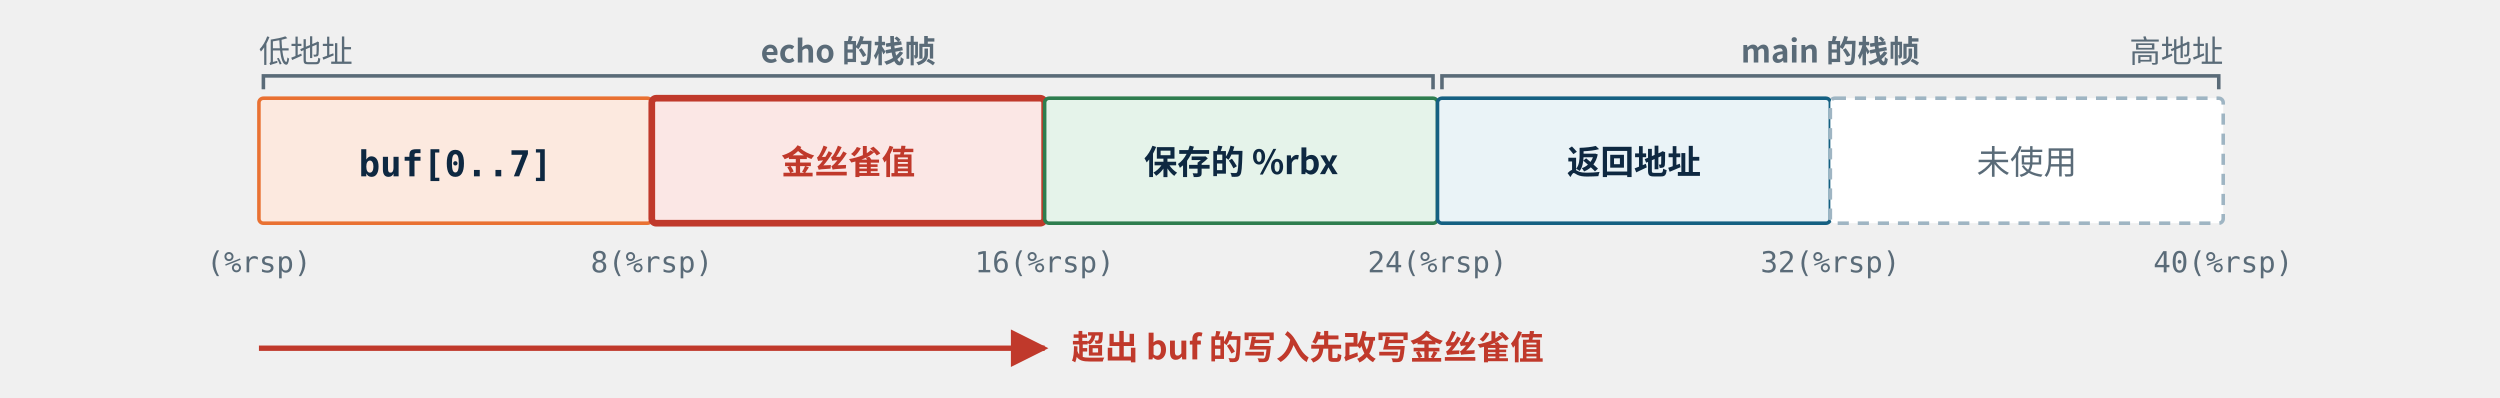
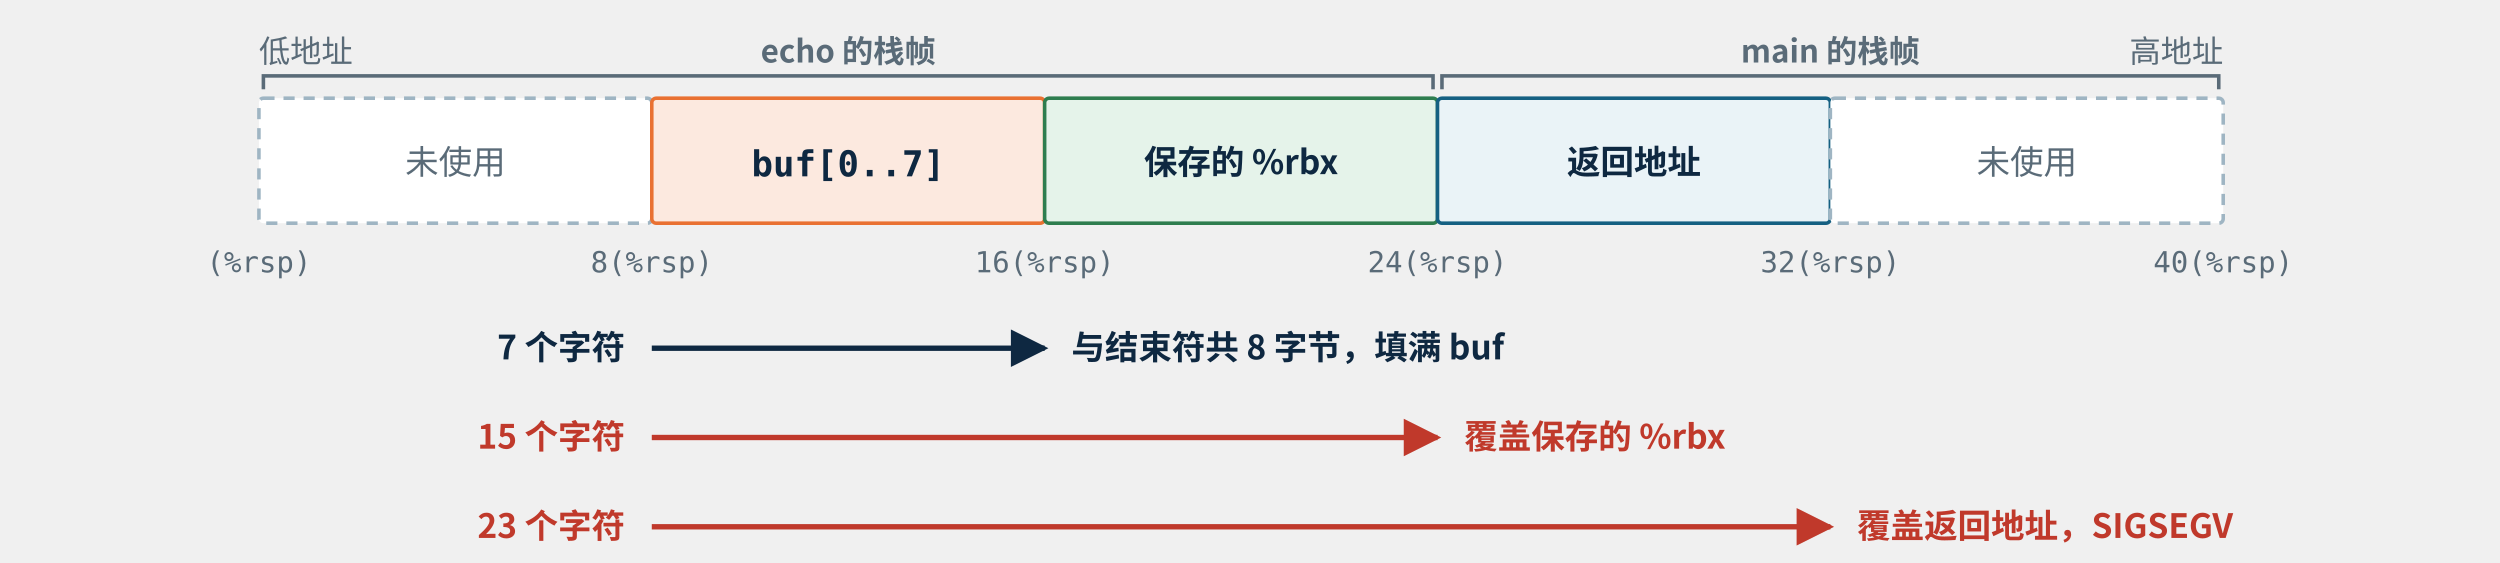
- <svg xmlns="http://www.w3.org/2000/svg" viewBox="4 0 1120 178" width="1120" height="178">
+ <svg xmlns="http://www.w3.org/2000/svg" viewBox="4 0 1120 252" width="1120" height="252">
  <defs>
    <marker id="ah-156082" viewBox="0 0 10 10" refX="9" refY="5" markerWidth="7" markerHeight="7" orient="auto-start-reverse">
      <path d="M0,0 L10,5 L0,10 z" fill="#156082" />
    </marker>
    <marker id="ah-e97132" viewBox="0 0 10 10" refX="9" refY="5" markerWidth="7" markerHeight="7" orient="auto-start-reverse">
      <path d="M0,0 L10,5 L0,10 z" fill="#e97132" />
    </marker>
    <marker id="ah-0e2841" viewBox="0 0 10 10" refX="9" refY="5" markerWidth="7" markerHeight="7" orient="auto-start-reverse">
      <path d="M0,0 L10,5 L0,10 z" fill="#0e2841" />
    </marker>
    <marker id="ah-2e7d4f" viewBox="0 0 10 10" refX="9" refY="5" markerWidth="7" markerHeight="7" orient="auto-start-reverse">
      <path d="M0,0 L10,5 L0,10 z" fill="#2e7d4f" />
    </marker>
    <marker id="ah-c0392b" viewBox="0 0 10 10" refX="9" refY="5" markerWidth="7" markerHeight="7" orient="auto-start-reverse">
      <path d="M0,0 L10,5 L0,10 z" fill="#c0392b" />
    </marker>
    <marker id="ah-5a6b78" viewBox="0 0 10 10" refX="9" refY="5" markerWidth="7" markerHeight="7" orient="auto-start-reverse">
      <path d="M0,0 L10,5 L0,10 z" fill="#5a6b78" />
    </marker>
    <marker id="ah-9fb5c3" viewBox="0 0 10 10" refX="9" refY="5" markerWidth="7" markerHeight="7" orient="auto-start-reverse">
      <path d="M0,0 L10,5 L0,10 z" fill="#9fb5c3" />
    </marker>
  </defs>
-   <rect x="120.0" y="44.0" width="176.0" height="56.0" rx="2" fill="#fce9df" stroke="#e97132" stroke-width="1.6" />
-   <text x="208.0" y="79.0" font-family="SFMono-Regular, Menlo, DejaVu Sans Mono, Consolas, monospace" font-size="16" font-weight="bold" fill="#0e2841" text-anchor="middle">buf[0..7]</text>
-   <rect x="296.0" y="44.0" width="176.0" height="56.0" rx="2" fill="#fbe7e5" stroke="#c0392b" stroke-width="3" />
-   <text x="384.0" y="78.0" font-family="PingFang SC, Noto Sans CJK SC, Source Han Sans SC, sans-serif" font-size="15" font-weight="bold" fill="#c0392b" text-anchor="middle">金丝雀值</text>
+   <rect x="120.0" y="44.0" width="176.0" height="56.0" rx="2" fill="#ffffff" stroke="#9fb5c3" stroke-width="1.6" stroke-dasharray="5 4" />
+   <text x="208.0" y="78.0" font-family="PingFang SC, Noto Sans CJK SC, Source Han Sans SC, sans-serif" font-size="15" font-weight="normal" fill="#5a6b78" text-anchor="middle">未使用</text>
+   <rect x="296.0" y="44.0" width="176.0" height="56.0" rx="2" fill="#fce9df" stroke="#e97132" stroke-width="1.6" />
+   <text x="384.0" y="79.0" font-family="SFMono-Regular, Menlo, DejaVu Sans Mono, Consolas, monospace" font-size="16" font-weight="bold" fill="#0e2841" text-anchor="middle">buf[0..7]</text>
  <rect x="472.0" y="44.0" width="176.0" height="56.0" rx="2" fill="#e5f3ea" stroke="#2e7d4f" stroke-width="1.6" />
  <text x="560.0" y="78.0" font-family="PingFang SC, Noto Sans CJK SC, Source Han Sans SC, sans-serif" font-size="15" font-weight="bold" fill="#0e2841" text-anchor="middle">保存的 %rbx</text>
  <rect x="648.0" y="44.0" width="176.0" height="56.0" rx="2" fill="#eaf3f7" stroke="#156082" stroke-width="1.6" />
  <text x="736.0" y="78.0" font-family="PingFang SC, Noto Sans CJK SC, Source Han Sans SC, sans-serif" font-size="15" font-weight="bold" fill="#0e2841" text-anchor="middle">返回地址</text>
  <rect x="824.0" y="44.0" width="176.0" height="56.0" rx="2" fill="#ffffff" stroke="#9fb5c3" stroke-width="1.6" stroke-dasharray="5 4" />
  <text x="912.0" y="78.0" font-family="PingFang SC, Noto Sans CJK SC, Source Han Sans SC, sans-serif" font-size="15" font-weight="normal" fill="#5a6b78" text-anchor="middle">未使用</text>
  <text x="120.0" y="122.0" font-family="SFMono-Regular, Menlo, DejaVu Sans Mono, Consolas, monospace" font-size="13" font-weight="normal" fill="#5a6b78" text-anchor="middle">(%rsp)</text>
  <text x="296.0" y="122.0" font-family="SFMono-Regular, Menlo, DejaVu Sans Mono, Consolas, monospace" font-size="13" font-weight="normal" fill="#5a6b78" text-anchor="middle">8(%rsp)</text>
  <text x="472.0" y="122.0" font-family="SFMono-Regular, Menlo, DejaVu Sans Mono, Consolas, monospace" font-size="13" font-weight="normal" fill="#5a6b78" text-anchor="middle">16(%rsp)</text>
  <text x="648.0" y="122.0" font-family="SFMono-Regular, Menlo, DejaVu Sans Mono, Consolas, monospace" font-size="13" font-weight="normal" fill="#5a6b78" text-anchor="middle">24(%rsp)</text>
  <text x="824.0" y="122.0" font-family="SFMono-Regular, Menlo, DejaVu Sans Mono, Consolas, monospace" font-size="13" font-weight="normal" fill="#5a6b78" text-anchor="middle">32(%rsp)</text>
  <text x="1000.0" y="122.0" font-family="SFMono-Regular, Menlo, DejaVu Sans Mono, Consolas, monospace" font-size="13" font-weight="normal" fill="#5a6b78" text-anchor="middle">40(%rsp)</text>
  <path d="M 122.0 40.0 L 122.0 34.0 L 646.0 34.0 L 646.0 40.0" fill="none" stroke="#5a6b78" stroke-width="1.6" />
  <text x="384.0" y="28.0" font-family="PingFang SC, Noto Sans CJK SC, Source Han Sans SC, sans-serif" font-size="14" font-weight="bold" fill="#5a6b78" text-anchor="middle">echo 的栈帧</text>
  <path d="M 650.0 40.0 L 650.0 34.0 L 998.0 34.0 L 998.0 40.0" fill="none" stroke="#5a6b78" stroke-width="1.6" />
  <text x="824.0" y="28.0" font-family="PingFang SC, Noto Sans CJK SC, Source Han Sans SC, sans-serif" font-size="14" font-weight="bold" fill="#5a6b78" text-anchor="middle">main 的栈帧</text>
  <text x="120.0" y="28.0" font-family="PingFang SC, Noto Sans CJK SC, Source Han Sans SC, sans-serif" font-size="14" font-weight="normal" fill="#5a6b78" text-anchor="start">低地址</text>
  <text x="1000.0" y="28.0" font-family="PingFang SC, Noto Sans CJK SC, Source Han Sans SC, sans-serif" font-size="14" font-weight="normal" fill="#5a6b78" text-anchor="end">高地址</text>
-   <line x1="120.0" y1="156.0" x2="472.0" y2="156.0" stroke="#c0392b" stroke-width="2.4" marker-end="url(#ah-c0392b)" />
-   <text x="484.0" y="161.0" font-family="PingFang SC, Noto Sans CJK SC, Source Han Sans SC, sans-serif" font-size="15" font-weight="bold" fill="#c0392b" text-anchor="start">超出 buf 的写入先改写金丝雀值</text>
+   <text x="284.0" y="161.0" font-family="PingFang SC, Noto Sans CJK SC, Source Han Sans SC, sans-serif" font-size="15" font-weight="bold" fill="#0e2841" text-anchor="end">7 个字符</text>
+   <line x1="296.0" y1="156.0" x2="472.0" y2="156.0" stroke="#0e2841" stroke-width="2.4" marker-end="url(#ah-0e2841)" />
+   <text x="484.0" y="161.0" font-family="PingFang SC, Noto Sans CJK SC, Source Han Sans SC, sans-serif" font-size="15" font-weight="bold" fill="#0e2841" text-anchor="start">与结束符共 8 字节，填满 buf</text>
+   <text x="284.0" y="201.0" font-family="PingFang SC, Noto Sans CJK SC, Source Han Sans SC, sans-serif" font-size="15" font-weight="bold" fill="#c0392b" text-anchor="end">15 个字符</text>
+   <line x1="296.0" y1="196.0" x2="648.0" y2="196.0" stroke="#c0392b" stroke-width="2.4" marker-end="url(#ah-c0392b)" />
+   <text x="660.0" y="201.0" font-family="PingFang SC, Noto Sans CJK SC, Source Han Sans SC, sans-serif" font-size="15" font-weight="bold" fill="#c0392b" text-anchor="start">覆盖保存的 %rbx</text>
+   <text x="284.0" y="241.0" font-family="PingFang SC, Noto Sans CJK SC, Source Han Sans SC, sans-serif" font-size="15" font-weight="bold" fill="#c0392b" text-anchor="end">23 个字符</text>
+   <line x1="296.0" y1="236.0" x2="824.0" y2="236.0" stroke="#c0392b" stroke-width="2.4" marker-end="url(#ah-c0392b)" />
+   <text x="836.0" y="241.0" font-family="PingFang SC, Noto Sans CJK SC, Source Han Sans SC, sans-serif" font-size="15" font-weight="bold" fill="#c0392b" text-anchor="start">覆盖返回地址，SIGSEGV</text>
</svg>
